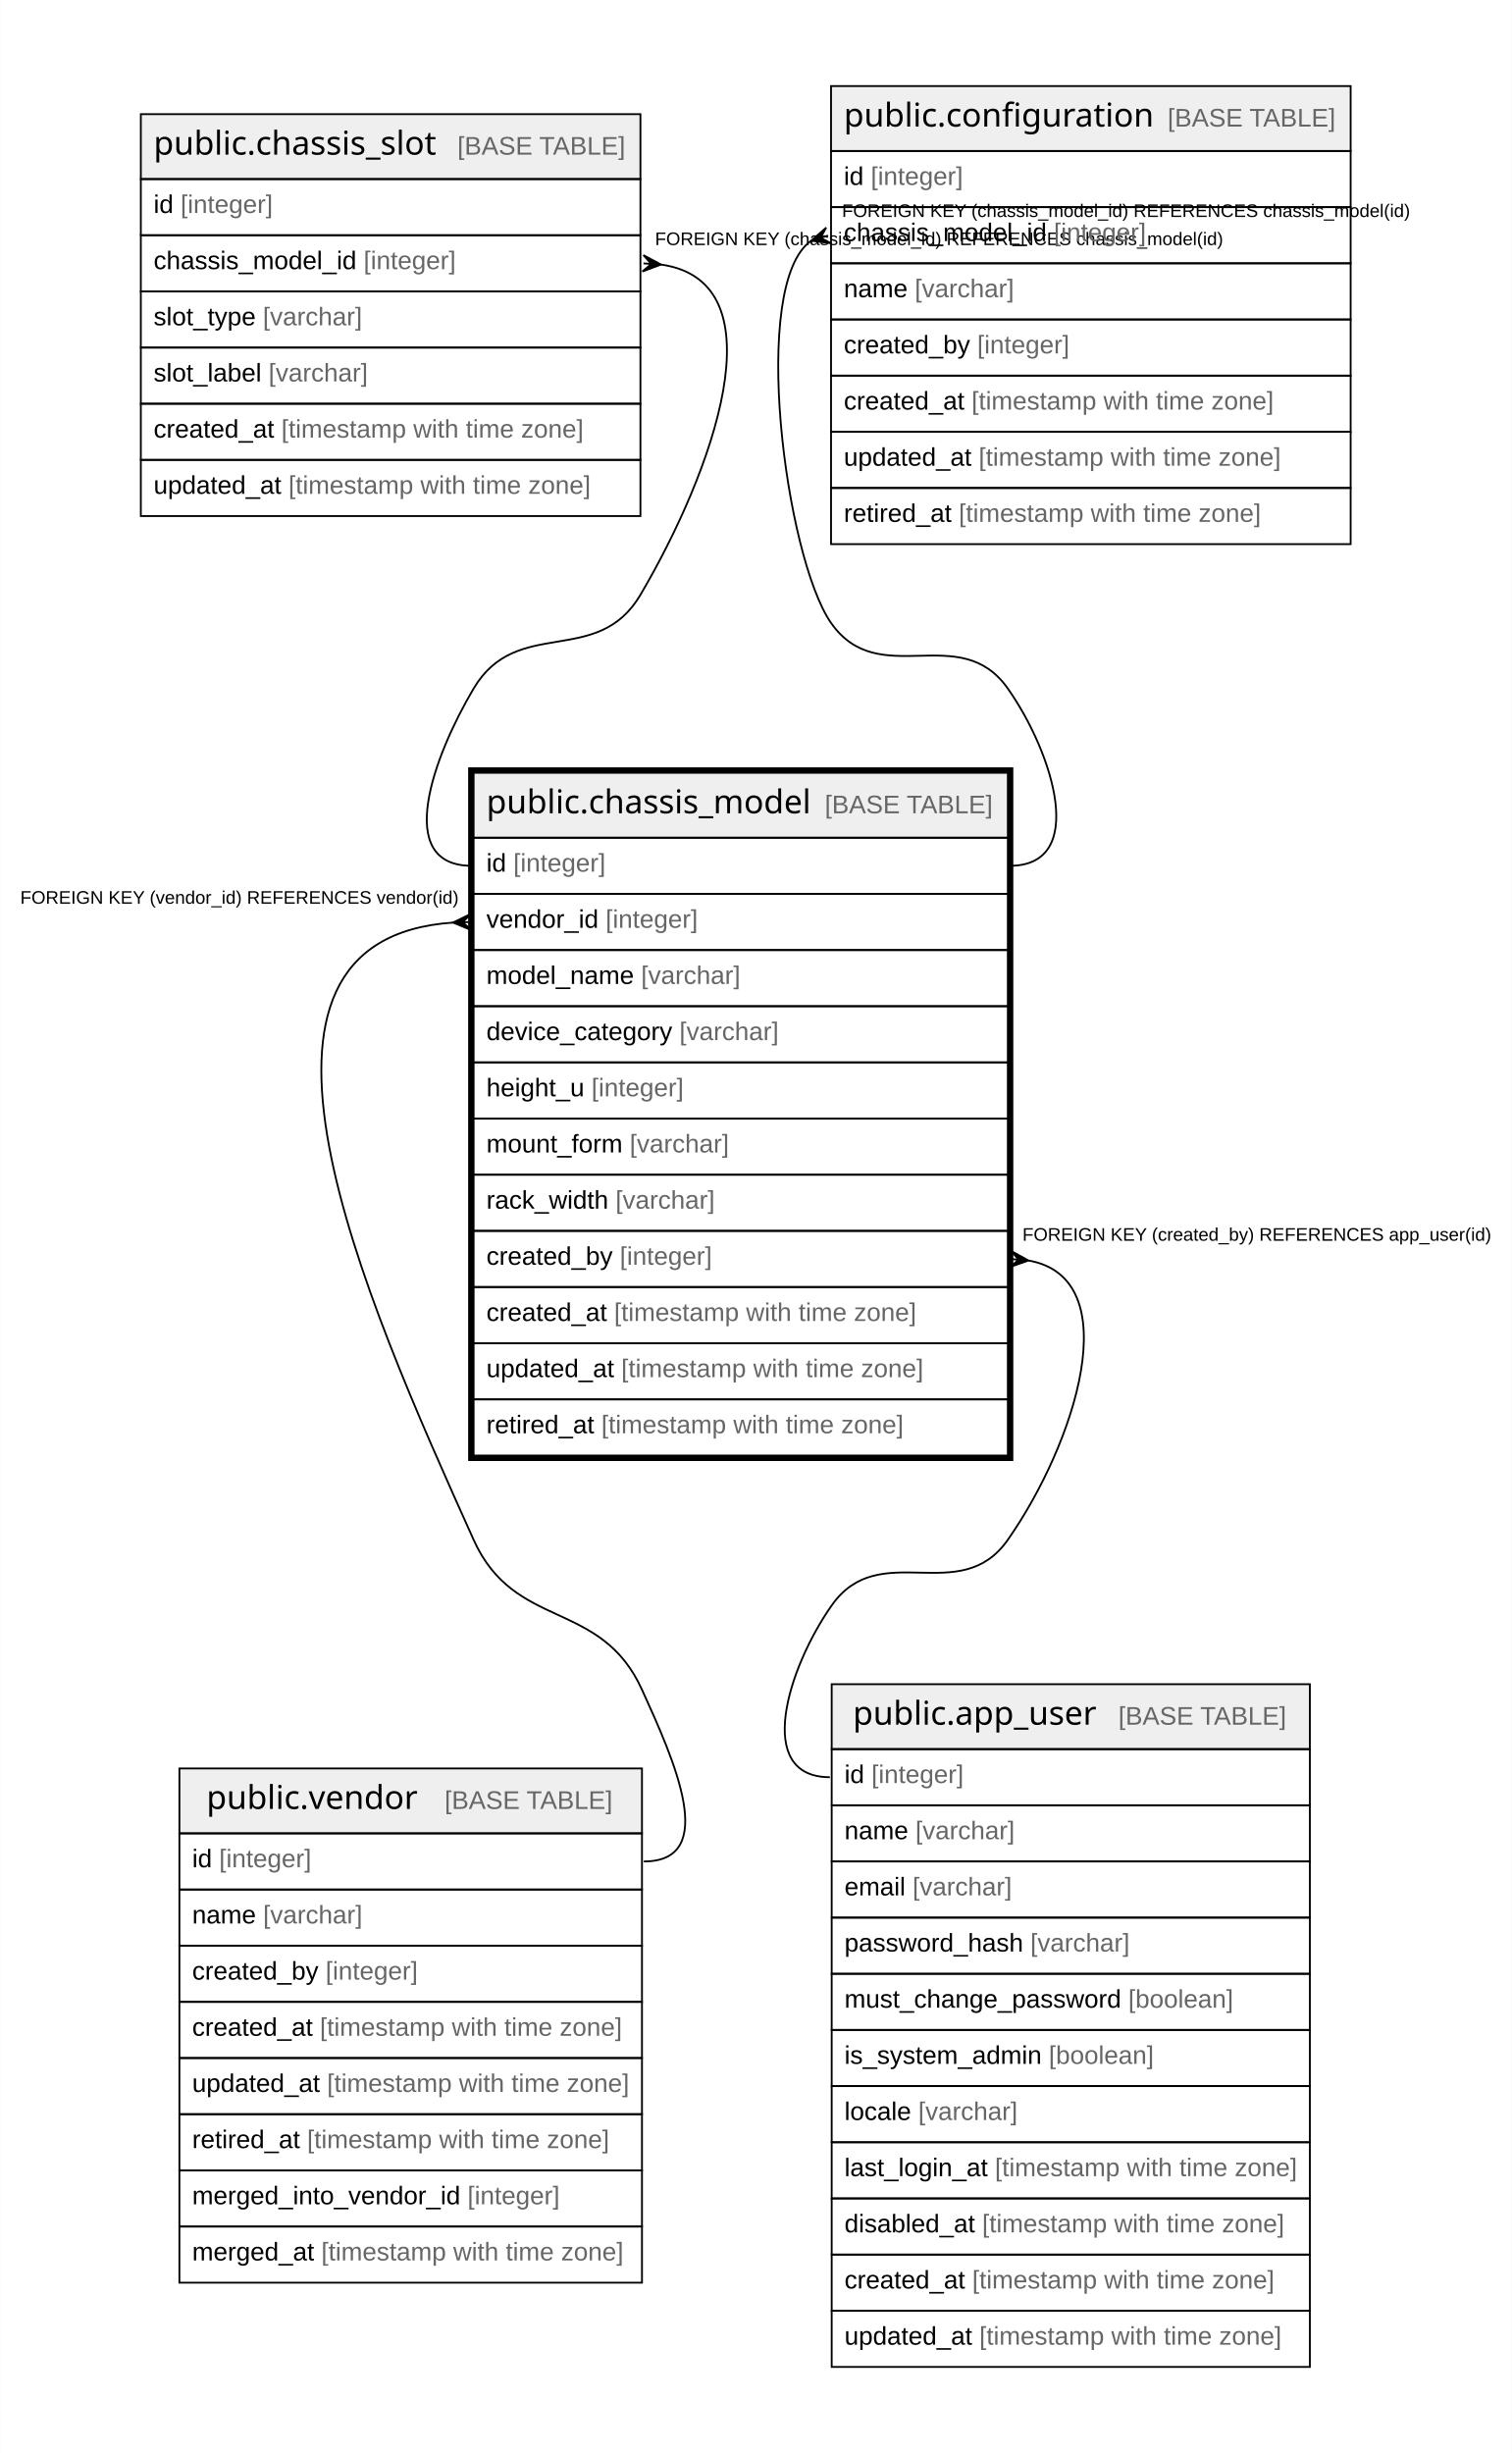
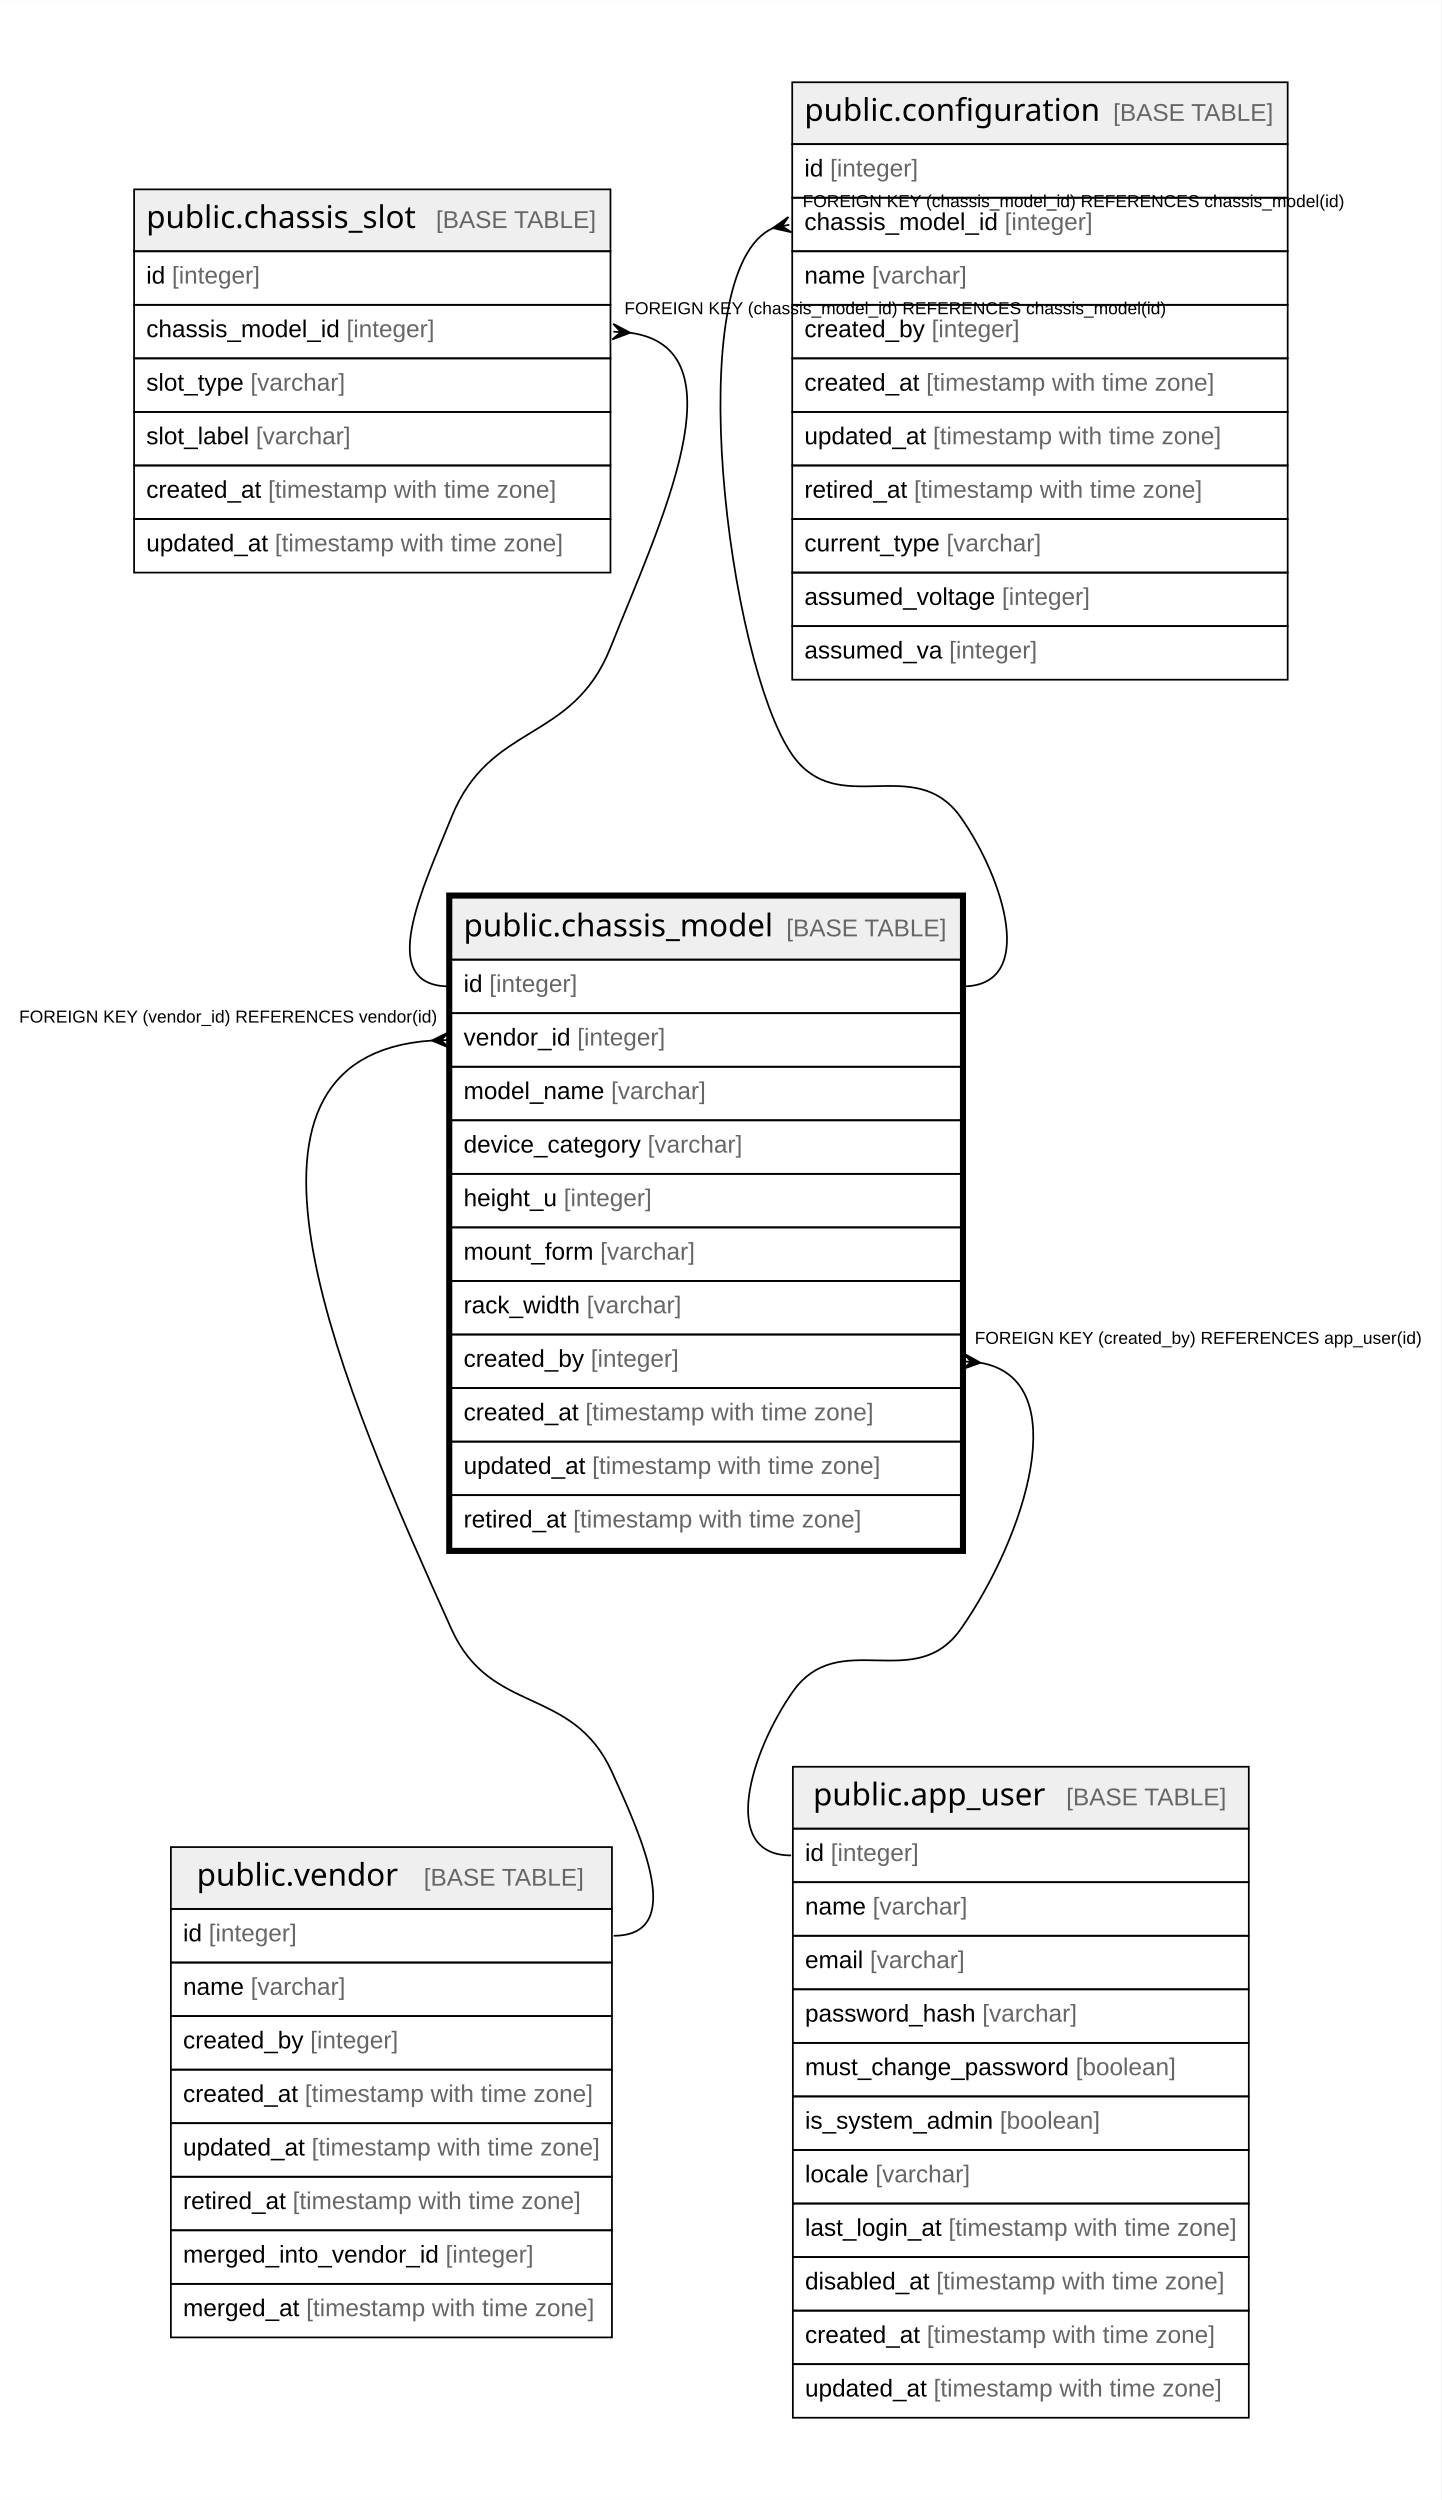
- <svg xmlns="http://www.w3.org/2000/svg" width="829pt" height="1345pt" viewBox="0.00 0.00 828.90 1345.20">
-   <g id="graph0" class="graph" transform="scale(1 1) rotate(0) translate(4 1341.2)">
-     <polygon fill="white" stroke="none" points="-4,4 -4,-1341.2 824.9,-1341.2 824.9,4 -4,4" />
+ <svg xmlns="http://www.w3.org/2000/svg" width="829pt" height="1438pt" viewBox="0.00 0.00 828.90 1437.60">
+   <g id="graph0" class="graph" transform="scale(1 1) rotate(0) translate(4 1433.6)">
+     <polygon fill="white" stroke="none" points="-4,4 -4,-1433.6 824.9,-1433.6 824.9,4 -4,4" />
    <g id="node1" class="node">
      <polygon fill="#efefef" stroke="none" points="255.62,-881.8 255.62,-917.4 548.59,-917.4 548.59,-881.8 255.62,-881.8" />
      <polygon fill="none" stroke="black" points="255.62,-881.8 255.62,-917.4 548.59,-917.4 548.59,-881.8 255.62,-881.8" />
      <text text-anchor="start" x="262.62" y="-895.2" font-family="Arial Bold" font-size="18.00">public.chassis_model</text>
      <text text-anchor="start" x="417.1" y="-895.2" font-family="Arial" font-size="14.00">    </text>
      <text text-anchor="start" x="448.22" y="-895.2" font-family="Arial" font-size="14.00" fill="#666666">[BASE TABLE]</text>
      <polygon fill="none" stroke="black" points="255.62,-851 255.62,-881.8 548.59,-881.8 548.59,-851 255.62,-851" />
      <text text-anchor="start" x="262.62" y="-863.2" font-family="Arial" font-size="14.00">id </text>
      <text text-anchor="start" x="277.41" y="-863.2" font-family="Arial" font-size="14.00" fill="#666666">[integer]</text>
      <polygon fill="none" stroke="black" points="255.62,-820.2 255.62,-851 548.59,-851 548.59,-820.2 255.62,-820.2" />
      <text text-anchor="start" x="262.62" y="-832.4" font-family="Arial" font-size="14.00">vendor_id </text>
      <text text-anchor="start" x="328" y="-832.4" font-family="Arial" font-size="14.00" fill="#666666">[integer]</text>
      <polygon fill="none" stroke="black" points="255.62,-789.4 255.62,-820.2 548.59,-820.2 548.59,-789.4 255.62,-789.4" />
      <text text-anchor="start" x="262.62" y="-801.6" font-family="Arial" font-size="14.00">model_name </text>
      <text text-anchor="start" x="347.45" y="-801.6" font-family="Arial" font-size="14.00" fill="#666666">[varchar]</text>
      <polygon fill="none" stroke="black" points="255.62,-758.6 255.62,-789.4 548.59,-789.4 548.59,-758.6 255.62,-758.6" />
      <text text-anchor="start" x="262.62" y="-770.8" font-family="Arial" font-size="14.00">device_category </text>
      <text text-anchor="start" x="368.47" y="-770.8" font-family="Arial" font-size="14.00" fill="#666666">[varchar]</text>
      <polygon fill="none" stroke="black" points="255.62,-727.8 255.62,-758.6 548.59,-758.6 548.59,-727.8 255.62,-727.8" />
      <text text-anchor="start" x="262.62" y="-740" font-family="Arial" font-size="14.00">height_u </text>
      <text text-anchor="start" x="320.23" y="-740" font-family="Arial" font-size="14.00" fill="#666666">[integer]</text>
      <polygon fill="none" stroke="black" points="255.62,-697 255.62,-727.8 548.59,-727.8 548.59,-697 255.62,-697" />
      <text text-anchor="start" x="262.62" y="-709.2" font-family="Arial" font-size="14.00">mount_form </text>
      <text text-anchor="start" x="341.21" y="-709.2" font-family="Arial" font-size="14.00" fill="#666666">[varchar]</text>
      <polygon fill="none" stroke="black" points="255.62,-666.2 255.62,-697 548.59,-697 548.59,-666.2 255.62,-666.2" />
      <text text-anchor="start" x="262.62" y="-678.4" font-family="Arial" font-size="14.00">rack_width </text>
      <text text-anchor="start" x="333.43" y="-678.4" font-family="Arial" font-size="14.00" fill="#666666">[varchar]</text>
      <polygon fill="none" stroke="black" points="255.62,-635.4 255.62,-666.2 548.59,-666.2 548.59,-635.4 255.62,-635.4" />
      <text text-anchor="start" x="262.62" y="-647.6" font-family="Arial" font-size="14.00">created_by </text>
      <text text-anchor="start" x="335.78" y="-647.6" font-family="Arial" font-size="14.00" fill="#666666">[integer]</text>
      <polygon fill="none" stroke="black" points="255.62,-604.6 255.62,-635.4 548.59,-635.4 548.59,-604.6 255.62,-604.6" />
      <text text-anchor="start" x="262.62" y="-616.8" font-family="Arial" font-size="14.00">created_at </text>
      <text text-anchor="start" x="332.67" y="-616.8" font-family="Arial" font-size="14.00" fill="#666666">[timestamp with time zone]</text>
      <polygon fill="none" stroke="black" points="255.62,-573.8 255.62,-604.6 548.59,-604.6 548.59,-573.8 255.62,-573.8" />
      <text text-anchor="start" x="262.62" y="-586" font-family="Arial" font-size="14.00">updated_at </text>
      <text text-anchor="start" x="336.58" y="-586" font-family="Arial" font-size="14.00" fill="#666666">[timestamp with time zone]</text>
      <polygon fill="none" stroke="black" points="255.62,-543 255.62,-573.8 548.59,-573.8 548.59,-543 255.62,-543" />
      <text text-anchor="start" x="262.62" y="-555.2" font-family="Arial" font-size="14.00">retired_at </text>
      <text text-anchor="start" x="325.66" y="-555.2" font-family="Arial" font-size="14.00" fill="#666666">[timestamp with time zone]</text>
      <polygon fill="none" stroke="black" stroke-width="3" points="254.12,-541.5 254.12,-918.9 550.09,-918.9 550.09,-541.5 254.12,-541.5" />
    </g>
    <g id="node4" class="node">
      <polygon fill="#efefef" stroke="none" points="94.27,-335.8 94.27,-371.4 347.95,-371.4 347.95,-335.8 94.27,-335.8" />
      <polygon fill="none" stroke="black" points="94.27,-335.8 94.27,-371.4 347.95,-371.4 347.95,-335.8 94.27,-335.8" />
      <text text-anchor="start" x="109.13" y="-349.2" font-family="Arial Bold" font-size="18.00">public.vendor</text>
      <text text-anchor="start" x="208.6" y="-349.2" font-family="Arial" font-size="14.00">    </text>
      <text text-anchor="start" x="239.72" y="-349.2" font-family="Arial" font-size="14.00" fill="#666666">[BASE TABLE]</text>
      <polygon fill="none" stroke="black" points="94.27,-305 94.27,-335.8 347.95,-335.8 347.95,-305 94.27,-305" />
      <text text-anchor="start" x="101.27" y="-317.2" font-family="Arial" font-size="14.00">id </text>
      <text text-anchor="start" x="116.05" y="-317.2" font-family="Arial" font-size="14.00" fill="#666666">[integer]</text>
      <polygon fill="none" stroke="black" points="94.27,-274.2 94.27,-305 347.95,-305 347.95,-274.2 94.27,-274.2" />
      <text text-anchor="start" x="101.27" y="-286.4" font-family="Arial" font-size="14.00">name </text>
      <text text-anchor="start" x="140.18" y="-286.4" font-family="Arial" font-size="14.00" fill="#666666">[varchar]</text>
      <polygon fill="none" stroke="black" points="94.27,-243.4 94.27,-274.2 347.95,-274.2 347.95,-243.4 94.27,-243.4" />
      <text text-anchor="start" x="101.27" y="-255.6" font-family="Arial" font-size="14.00">created_by </text>
      <text text-anchor="start" x="174.43" y="-255.6" font-family="Arial" font-size="14.00" fill="#666666">[integer]</text>
      <polygon fill="none" stroke="black" points="94.27,-212.6 94.27,-243.4 347.95,-243.4 347.95,-212.6 94.27,-212.6" />
      <text text-anchor="start" x="101.27" y="-224.8" font-family="Arial" font-size="14.00">created_at </text>
      <text text-anchor="start" x="171.31" y="-224.8" font-family="Arial" font-size="14.00" fill="#666666">[timestamp with time zone]</text>
      <polygon fill="none" stroke="black" points="94.27,-181.8 94.27,-212.6 347.95,-212.6 347.95,-181.8 94.27,-181.8" />
      <text text-anchor="start" x="101.27" y="-194" font-family="Arial" font-size="14.00">updated_at </text>
      <text text-anchor="start" x="175.23" y="-194" font-family="Arial" font-size="14.00" fill="#666666">[timestamp with time zone]</text>
      <polygon fill="none" stroke="black" points="94.27,-151 94.27,-181.8 347.95,-181.8 347.95,-151 94.27,-151" />
      <text text-anchor="start" x="101.27" y="-163.2" font-family="Arial" font-size="14.00">retired_at </text>
      <text text-anchor="start" x="164.3" y="-163.2" font-family="Arial" font-size="14.00" fill="#666666">[timestamp with time zone]</text>
      <polygon fill="none" stroke="black" points="94.27,-120.2 94.27,-151 347.95,-151 347.95,-120.2 94.27,-120.2" />
      <text text-anchor="start" x="101.27" y="-132.4" font-family="Arial" font-size="14.00">merged_into_vendor_id </text>
      <text text-anchor="start" x="252.26" y="-132.4" font-family="Arial" font-size="14.00" fill="#666666">[integer]</text>
      <polygon fill="none" stroke="black" points="94.27,-89.4 94.27,-120.2 347.95,-120.2 347.95,-89.4 94.27,-89.4" />
      <text text-anchor="start" x="101.27" y="-101.6" font-family="Arial" font-size="14.00">merged_at </text>
      <text text-anchor="start" x="172.09" y="-101.6" font-family="Arial" font-size="14.00" fill="#666666">[timestamp with time zone]</text>
    </g>
    <g id="edge3" class="edge">
      <path fill="none" stroke="black" d="M244.43,-835.27C108.24,-826.19 195.24,-630.88 255.62,-496.8 278.18,-446.71 325.2,-464.61 347.95,-414.6 365.29,-376.49 390.82,-320.4 348.95,-320.4" />
      <polygon fill="black" stroke="black" points="244.3,-835.27 254.15,-840.09 249.63,-835.44 253.96,-835.58 253.96,-835.58 253.96,-835.58 249.63,-835.44 254.44,-831.09 244.3,-835.27" />
      <text text-anchor="start" x="7" y="-845.6" font-family="Arial" font-size="10.00">FOREIGN KEY (vendor_id) REFERENCES vendor(id)</text>
    </g>
    <g id="node5" class="node">
      <polygon fill="#efefef" stroke="none" points="451.99,-382 451.99,-417.6 714.22,-417.6 714.22,-382 451.99,-382" />
      <polygon fill="none" stroke="black" points="451.99,-382 451.99,-417.6 714.22,-417.6 714.22,-382 451.99,-382" />
      <text text-anchor="start" x="463.63" y="-395.4" font-family="Arial Bold" font-size="18.00">public.app_user</text>
      <text text-anchor="start" x="578.1" y="-395.4" font-family="Arial" font-size="14.00">    </text>
      <text text-anchor="start" x="609.21" y="-395.4" font-family="Arial" font-size="14.00" fill="#666666">[BASE TABLE]</text>
      <polygon fill="none" stroke="black" points="451.99,-351.2 451.99,-382 714.22,-382 714.22,-351.2 451.99,-351.2" />
      <text text-anchor="start" x="458.99" y="-363.4" font-family="Arial" font-size="14.00">id </text>
      <text text-anchor="start" x="473.78" y="-363.4" font-family="Arial" font-size="14.00" fill="#666666">[integer]</text>
      <polygon fill="none" stroke="black" points="451.99,-320.4 451.99,-351.2 714.22,-351.2 714.22,-320.4 451.99,-320.4" />
      <text text-anchor="start" x="458.99" y="-332.6" font-family="Arial" font-size="14.00">name </text>
      <text text-anchor="start" x="497.9" y="-332.6" font-family="Arial" font-size="14.00" fill="#666666">[varchar]</text>
      <polygon fill="none" stroke="black" points="451.99,-289.6 451.99,-320.4 714.22,-320.4 714.22,-289.6 451.99,-289.6" />
      <text text-anchor="start" x="458.99" y="-301.8" font-family="Arial" font-size="14.00">email </text>
      <text text-anchor="start" x="496.34" y="-301.8" font-family="Arial" font-size="14.00" fill="#666666">[varchar]</text>
      <polygon fill="none" stroke="black" points="451.99,-258.8 451.99,-289.6 714.22,-289.6 714.22,-258.8 451.99,-258.8" />
      <text text-anchor="start" x="458.99" y="-271" font-family="Arial" font-size="14.00">password_hash </text>
      <text text-anchor="start" x="560.95" y="-271" font-family="Arial" font-size="14.00" fill="#666666">[varchar]</text>
      <polygon fill="none" stroke="black" points="451.99,-228 451.99,-258.8 714.22,-258.8 714.22,-228 451.99,-228" />
      <text text-anchor="start" x="458.99" y="-240.2" font-family="Arial" font-size="14.00">must_change_password </text>
      <text text-anchor="start" x="614.64" y="-240.2" font-family="Arial" font-size="14.00" fill="#666666">[boolean]</text>
      <polygon fill="none" stroke="black" points="451.99,-197.2 451.99,-228 714.22,-228 714.22,-197.2 451.99,-197.2" />
      <text text-anchor="start" x="458.99" y="-209.4" font-family="Arial" font-size="14.00">is_system_admin </text>
      <text text-anchor="start" x="571.04" y="-209.4" font-family="Arial" font-size="14.00" fill="#666666">[boolean]</text>
      <polygon fill="none" stroke="black" points="451.99,-166.4 451.99,-197.2 714.22,-197.2 714.22,-166.4 451.99,-166.4" />
      <text text-anchor="start" x="458.99" y="-178.6" font-family="Arial" font-size="14.00">locale </text>
      <text text-anchor="start" x="499.46" y="-178.6" font-family="Arial" font-size="14.00" fill="#666666">[varchar]</text>
      <polygon fill="none" stroke="black" points="451.99,-135.6 451.99,-166.4 714.22,-166.4 714.22,-135.6 451.99,-135.6" />
      <text text-anchor="start" x="458.99" y="-147.8" font-family="Arial" font-size="14.00">last_login_at </text>
      <text text-anchor="start" x="541.5" y="-147.8" font-family="Arial" font-size="14.00" fill="#666666">[timestamp with time zone]</text>
      <polygon fill="none" stroke="black" points="451.99,-104.8 451.99,-135.6 714.22,-135.6 714.22,-104.8 451.99,-104.8" />
      <text text-anchor="start" x="458.99" y="-117" font-family="Arial" font-size="14.00">disabled_at </text>
      <text text-anchor="start" x="534.5" y="-117" font-family="Arial" font-size="14.00" fill="#666666">[timestamp with time zone]</text>
      <polygon fill="none" stroke="black" points="451.99,-74 451.99,-104.8 714.22,-104.8 714.22,-74 451.99,-74" />
      <text text-anchor="start" x="458.99" y="-86.2" font-family="Arial" font-size="14.00">created_at </text>
      <text text-anchor="start" x="529.04" y="-86.2" font-family="Arial" font-size="14.00" fill="#666666">[timestamp with time zone]</text>
      <polygon fill="none" stroke="black" points="451.99,-43.2 451.99,-74 714.22,-74 714.22,-43.2 451.99,-43.2" />
      <text text-anchor="start" x="458.99" y="-55.4" font-family="Arial" font-size="14.00">updated_at </text>
      <text text-anchor="start" x="532.95" y="-55.4" font-family="Arial" font-size="14.00" fill="#666666">[timestamp with time zone]</text>
    </g>
    <g id="edge4" class="edge">
      <path fill="none" stroke="black" d="M559.95,-649.94C614.7,-640.22 585.67,-549.82 548.59,-496.8 522.33,-459.25 478.33,-498.29 451.99,-460.8 427.93,-426.54 409.13,-366.6 450.99,-366.6" />
      <polygon fill="black" stroke="black" points="559.89,-649.95 549.55,-646.29 554.57,-650.39 550.26,-650.74 550.26,-650.74 550.26,-650.74 554.57,-650.39 550.29,-655.26 559.89,-649.95" />
      <text text-anchor="start" x="556.59" y="-660.8" font-family="Arial" font-size="10.00">FOREIGN KEY (created_by) REFERENCES app_user(id)</text>
    </g>
    <g id="node2" class="node">
-       <polygon fill="#efefef" stroke="none" points="73.12,-1243 73.12,-1278.6 347.1,-1278.6 347.1,-1243 73.12,-1243" />
-       <polygon fill="none" stroke="black" points="73.12,-1243 73.12,-1278.6 347.1,-1278.6 347.1,-1243 73.12,-1243" />
-       <text text-anchor="start" x="80.12" y="-1256.4" font-family="Arial Bold" font-size="18.00">public.chassis_slot</text>
-       <text text-anchor="start" x="215.61" y="-1256.4" font-family="Arial" font-size="14.00">    </text>
-       <text text-anchor="start" x="246.73" y="-1256.4" font-family="Arial" font-size="14.00" fill="#666666">[BASE TABLE]</text>
-       <polygon fill="none" stroke="black" points="73.12,-1212.2 73.12,-1243 347.1,-1243 347.1,-1212.2 73.12,-1212.2" />
-       <text text-anchor="start" x="80.12" y="-1224.4" font-family="Arial" font-size="14.00">id </text>
-       <text text-anchor="start" x="94.9" y="-1224.4" font-family="Arial" font-size="14.00" fill="#666666">[integer]</text>
-       <polygon fill="none" stroke="black" points="73.12,-1181.4 73.12,-1212.2 347.1,-1212.2 347.1,-1181.4 73.12,-1181.4" />
-       <text text-anchor="start" x="80.12" y="-1193.6" font-family="Arial" font-size="14.00">chassis_model_id </text>
-       <text text-anchor="start" x="195.29" y="-1193.6" font-family="Arial" font-size="14.00" fill="#666666">[integer]</text>
-       <polygon fill="none" stroke="black" points="73.12,-1150.6 73.12,-1181.4 347.1,-1181.4 347.1,-1150.6 73.12,-1150.6" />
-       <text text-anchor="start" x="80.12" y="-1162.8" font-family="Arial" font-size="14.00">slot_type </text>
-       <text text-anchor="start" x="140.04" y="-1162.8" font-family="Arial" font-size="14.00" fill="#666666">[varchar]</text>
-       <polygon fill="none" stroke="black" points="73.12,-1119.8 73.12,-1150.6 347.1,-1150.6 347.1,-1119.8 73.12,-1119.8" />
-       <text text-anchor="start" x="80.12" y="-1132" font-family="Arial" font-size="14.00">slot_label </text>
-       <text text-anchor="start" x="143.16" y="-1132" font-family="Arial" font-size="14.00" fill="#666666">[varchar]</text>
-       <polygon fill="none" stroke="black" points="73.12,-1089 73.12,-1119.8 347.1,-1119.8 347.1,-1089 73.12,-1089" />
-       <text text-anchor="start" x="80.12" y="-1101.2" font-family="Arial" font-size="14.00">created_at </text>
-       <text text-anchor="start" x="150.17" y="-1101.2" font-family="Arial" font-size="14.00" fill="#666666">[timestamp with time zone]</text>
-       <polygon fill="none" stroke="black" points="73.12,-1058.2 73.12,-1089 347.1,-1089 347.1,-1058.2 73.12,-1058.2" />
-       <text text-anchor="start" x="80.12" y="-1070.4" font-family="Arial" font-size="14.00">updated_at </text>
-       <text text-anchor="start" x="154.08" y="-1070.4" font-family="Arial" font-size="14.00" fill="#666666">[timestamp with time zone]</text>
+       <polygon fill="#efefef" stroke="none" points="73.12,-1289.2 73.12,-1324.8 347.1,-1324.8 347.1,-1289.2 73.12,-1289.2" />
+       <polygon fill="none" stroke="black" points="73.12,-1289.2 73.12,-1324.8 347.1,-1324.8 347.1,-1289.2 73.12,-1289.2" />
+       <text text-anchor="start" x="80.12" y="-1302.6" font-family="Arial Bold" font-size="18.00">public.chassis_slot</text>
+       <text text-anchor="start" x="215.61" y="-1302.6" font-family="Arial" font-size="14.00">    </text>
+       <text text-anchor="start" x="246.73" y="-1302.6" font-family="Arial" font-size="14.00" fill="#666666">[BASE TABLE]</text>
+       <polygon fill="none" stroke="black" points="73.12,-1258.4 73.12,-1289.2 347.1,-1289.2 347.1,-1258.4 73.12,-1258.4" />
+       <text text-anchor="start" x="80.12" y="-1270.6" font-family="Arial" font-size="14.00">id </text>
+       <text text-anchor="start" x="94.9" y="-1270.6" font-family="Arial" font-size="14.00" fill="#666666">[integer]</text>
+       <polygon fill="none" stroke="black" points="73.12,-1227.6 73.12,-1258.4 347.1,-1258.4 347.1,-1227.6 73.12,-1227.6" />
+       <text text-anchor="start" x="80.12" y="-1239.8" font-family="Arial" font-size="14.00">chassis_model_id </text>
+       <text text-anchor="start" x="195.29" y="-1239.8" font-family="Arial" font-size="14.00" fill="#666666">[integer]</text>
+       <polygon fill="none" stroke="black" points="73.12,-1196.8 73.12,-1227.6 347.1,-1227.6 347.1,-1196.8 73.12,-1196.8" />
+       <text text-anchor="start" x="80.12" y="-1209" font-family="Arial" font-size="14.00">slot_type </text>
+       <text text-anchor="start" x="140.04" y="-1209" font-family="Arial" font-size="14.00" fill="#666666">[varchar]</text>
+       <polygon fill="none" stroke="black" points="73.12,-1166 73.12,-1196.8 347.1,-1196.8 347.1,-1166 73.12,-1166" />
+       <text text-anchor="start" x="80.12" y="-1178.2" font-family="Arial" font-size="14.00">slot_label </text>
+       <text text-anchor="start" x="143.16" y="-1178.2" font-family="Arial" font-size="14.00" fill="#666666">[varchar]</text>
+       <polygon fill="none" stroke="black" points="73.12,-1135.2 73.12,-1166 347.1,-1166 347.1,-1135.2 73.12,-1135.2" />
+       <text text-anchor="start" x="80.12" y="-1147.4" font-family="Arial" font-size="14.00">created_at </text>
+       <text text-anchor="start" x="150.17" y="-1147.4" font-family="Arial" font-size="14.00" fill="#666666">[timestamp with time zone]</text>
+       <polygon fill="none" stroke="black" points="73.12,-1104.4 73.12,-1135.2 347.1,-1135.2 347.1,-1104.4 73.12,-1104.4" />
+       <text text-anchor="start" x="80.12" y="-1116.6" font-family="Arial" font-size="14.00">updated_at </text>
+       <text text-anchor="start" x="154.08" y="-1116.6" font-family="Arial" font-size="14.00" fill="#666666">[timestamp with time zone]</text>
    </g>
    <g id="edge1" class="edge">
-       <path fill="none" stroke="black" d="M358.26,-1196.13C425.23,-1186.81 386.26,-1081.5 347.1,-1015 323.44,-974.82 279.38,-1003.73 255.62,-963.6 233.61,-926.42 211.42,-866.4 254.62,-866.4" />
-       <polygon fill="black" stroke="black" points="358.41,-1196.13 348.14,-1192.29 353.09,-1196.47 348.77,-1196.76 348.77,-1196.76 348.77,-1196.76 353.09,-1196.47 348.73,-1201.27 358.41,-1196.13" />
-       <text text-anchor="start" x="355.1" y="-1206.8" font-family="Arial" font-size="10.00">FOREIGN KEY (chassis_model_id) REFERENCES chassis_model(id)</text>
+       <path fill="none" stroke="black" d="M358.2,-1242.37C424.28,-1233.47 375.67,-1132.89 347.1,-1061.2 325.09,-1005.97 277.77,-1018.77 255.62,-963.6 239.53,-923.51 211.42,-866.4 254.62,-866.4" />
+       <polygon fill="black" stroke="black" points="358.41,-1242.35 348.15,-1238.49 353.09,-1242.69 348.77,-1242.96 348.77,-1242.96 348.77,-1242.96 353.09,-1242.69 348.71,-1247.47 358.41,-1242.35" />
+       <text text-anchor="start" x="355.1" y="-1253" font-family="Arial" font-size="10.00">FOREIGN KEY (chassis_model_id) REFERENCES chassis_model(id)</text>
    </g>
    <g id="node3" class="node">
-       <polygon fill="#efefef" stroke="none" points="451.63,-1258.4 451.63,-1294 736.58,-1294 736.58,-1258.4 451.63,-1258.4" />
-       <polygon fill="none" stroke="black" points="451.63,-1258.4 451.63,-1294 736.58,-1294 736.58,-1258.4 451.63,-1258.4" />
-       <text text-anchor="start" x="458.63" y="-1271.8" font-family="Arial Bold" font-size="18.00">public.configuration</text>
-       <text text-anchor="start" x="605.09" y="-1271.8" font-family="Arial" font-size="14.00">    </text>
-       <text text-anchor="start" x="636.21" y="-1271.8" font-family="Arial" font-size="14.00" fill="#666666">[BASE TABLE]</text>
+       <polygon fill="#efefef" stroke="none" points="451.63,-1350.8 451.63,-1386.4 736.58,-1386.4 736.58,-1350.8 451.63,-1350.8" />
+       <polygon fill="none" stroke="black" points="451.63,-1350.8 451.63,-1386.4 736.58,-1386.4 736.58,-1350.8 451.63,-1350.8" />
+       <text text-anchor="start" x="458.63" y="-1364.2" font-family="Arial Bold" font-size="18.00">public.configuration</text>
+       <text text-anchor="start" x="605.09" y="-1364.2" font-family="Arial" font-size="14.00">    </text>
+       <text text-anchor="start" x="636.21" y="-1364.2" font-family="Arial" font-size="14.00" fill="#666666">[BASE TABLE]</text>
+       <polygon fill="none" stroke="black" points="451.63,-1320 451.63,-1350.8 736.58,-1350.8 736.58,-1320 451.63,-1320" />
+       <text text-anchor="start" x="458.63" y="-1332.2" font-family="Arial" font-size="14.00">id </text>
+       <text text-anchor="start" x="473.42" y="-1332.2" font-family="Arial" font-size="14.00" fill="#666666">[integer]</text>
+       <polygon fill="none" stroke="black" points="451.63,-1289.2 451.63,-1320 736.58,-1320 736.58,-1289.2 451.63,-1289.2" />
+       <text text-anchor="start" x="458.63" y="-1301.4" font-family="Arial" font-size="14.00">chassis_model_id </text>
+       <text text-anchor="start" x="573.8" y="-1301.4" font-family="Arial" font-size="14.00" fill="#666666">[integer]</text>
+       <polygon fill="none" stroke="black" points="451.63,-1258.4 451.63,-1289.2 736.58,-1289.2 736.58,-1258.4 451.63,-1258.4" />
+       <text text-anchor="start" x="458.63" y="-1270.6" font-family="Arial" font-size="14.00">name </text>
+       <text text-anchor="start" x="497.54" y="-1270.6" font-family="Arial" font-size="14.00" fill="#666666">[varchar]</text>
      <polygon fill="none" stroke="black" points="451.63,-1227.6 451.63,-1258.4 736.58,-1258.4 736.58,-1227.6 451.63,-1227.6" />
-       <text text-anchor="start" x="458.63" y="-1239.8" font-family="Arial" font-size="14.00">id </text>
-       <text text-anchor="start" x="473.42" y="-1239.8" font-family="Arial" font-size="14.00" fill="#666666">[integer]</text>
+       <text text-anchor="start" x="458.63" y="-1239.8" font-family="Arial" font-size="14.00">created_by </text>
+       <text text-anchor="start" x="531.79" y="-1239.8" font-family="Arial" font-size="14.00" fill="#666666">[integer]</text>
      <polygon fill="none" stroke="black" points="451.63,-1196.8 451.63,-1227.6 736.58,-1227.6 736.58,-1196.8 451.63,-1196.8" />
-       <text text-anchor="start" x="458.63" y="-1209" font-family="Arial" font-size="14.00">chassis_model_id </text>
-       <text text-anchor="start" x="573.8" y="-1209" font-family="Arial" font-size="14.00" fill="#666666">[integer]</text>
+       <text text-anchor="start" x="458.63" y="-1209" font-family="Arial" font-size="14.00">created_at </text>
+       <text text-anchor="start" x="528.68" y="-1209" font-family="Arial" font-size="14.00" fill="#666666">[timestamp with time zone]</text>
      <polygon fill="none" stroke="black" points="451.63,-1166 451.63,-1196.8 736.58,-1196.8 736.58,-1166 451.63,-1166" />
-       <text text-anchor="start" x="458.63" y="-1178.2" font-family="Arial" font-size="14.00">name </text>
-       <text text-anchor="start" x="497.54" y="-1178.2" font-family="Arial" font-size="14.00" fill="#666666">[varchar]</text>
+       <text text-anchor="start" x="458.63" y="-1178.2" font-family="Arial" font-size="14.00">updated_at </text>
+       <text text-anchor="start" x="532.59" y="-1178.2" font-family="Arial" font-size="14.00" fill="#666666">[timestamp with time zone]</text>
      <polygon fill="none" stroke="black" points="451.63,-1135.2 451.63,-1166 736.58,-1166 736.58,-1135.2 451.63,-1135.2" />
-       <text text-anchor="start" x="458.63" y="-1147.4" font-family="Arial" font-size="14.00">created_by </text>
-       <text text-anchor="start" x="531.79" y="-1147.4" font-family="Arial" font-size="14.00" fill="#666666">[integer]</text>
+       <text text-anchor="start" x="458.63" y="-1147.4" font-family="Arial" font-size="14.00">retired_at </text>
+       <text text-anchor="start" x="521.67" y="-1147.4" font-family="Arial" font-size="14.00" fill="#666666">[timestamp with time zone]</text>
      <polygon fill="none" stroke="black" points="451.63,-1104.4 451.63,-1135.2 736.58,-1135.2 736.58,-1104.4 451.63,-1104.4" />
-       <text text-anchor="start" x="458.63" y="-1116.6" font-family="Arial" font-size="14.00">created_at </text>
-       <text text-anchor="start" x="528.68" y="-1116.6" font-family="Arial" font-size="14.00" fill="#666666">[timestamp with time zone]</text>
+       <text text-anchor="start" x="458.63" y="-1116.6" font-family="Arial" font-size="14.00">current_type </text>
+       <text text-anchor="start" x="540.34" y="-1116.6" font-family="Arial" font-size="14.00" fill="#666666">[varchar]</text>
      <polygon fill="none" stroke="black" points="451.63,-1073.6 451.63,-1104.4 736.58,-1104.4 736.58,-1073.6 451.63,-1073.6" />
-       <text text-anchor="start" x="458.63" y="-1085.8" font-family="Arial" font-size="14.00">updated_at </text>
-       <text text-anchor="start" x="532.59" y="-1085.8" font-family="Arial" font-size="14.00" fill="#666666">[timestamp with time zone]</text>
+       <text text-anchor="start" x="458.63" y="-1085.8" font-family="Arial" font-size="14.00">assumed_voltage </text>
+       <text text-anchor="start" x="572.26" y="-1085.8" font-family="Arial" font-size="14.00" fill="#666666">[integer]</text>
      <polygon fill="none" stroke="black" points="451.63,-1042.8 451.63,-1073.6 736.58,-1073.6 736.58,-1042.8 451.63,-1042.8" />
-       <text text-anchor="start" x="458.63" y="-1055" font-family="Arial" font-size="14.00">retired_at </text>
-       <text text-anchor="start" x="521.67" y="-1055" font-family="Arial" font-size="14.00" fill="#666666">[timestamp with time zone]</text>
+       <text text-anchor="start" x="458.63" y="-1055" font-family="Arial" font-size="14.00">assumed_va </text>
+       <text text-anchor="start" x="541.9" y="-1055" font-family="Arial" font-size="14.00" fill="#666666">[integer]</text>
    </g>
    <g id="edge2" class="edge">
-       <path fill="none" stroke="black" d="M440.78,-1209.16C406.73,-1185.86 426.68,-1035.3 451.63,-999.6 477.97,-961.92 522.15,-1001.2 548.59,-963.6 573.44,-928.26 592.79,-866.4 549.59,-866.4" />
-       <polygon fill="black" stroke="black" points="440.76,-1209.16 448.99,-1216.4 445.85,-1210.73 449.99,-1212 449.99,-1212 449.99,-1212 445.85,-1210.73 451.64,-1207.8 440.76,-1209.16" />
-       <text text-anchor="start" x="457.63" y="-1222.2" font-family="Arial" font-size="10.00">FOREIGN KEY (chassis_model_id) REFERENCES chassis_model(id)</text>
+       <path fill="none" stroke="black" d="M440.71,-1302.58C386.04,-1278.83 414.89,-1052.25 451.63,-999.6 477.94,-961.9 522.15,-1001.2 548.59,-963.6 573.44,-928.26 592.79,-866.4 549.59,-866.4" />
+       <polygon fill="black" stroke="black" points="440.51,-1302.54 449.41,-1308.94 445.73,-1303.6 449.98,-1304.47 449.98,-1304.47 449.98,-1304.47 445.73,-1303.6 451.2,-1300.12 440.51,-1302.54" />
+       <text text-anchor="start" x="457.63" y="-1314.6" font-family="Arial" font-size="10.00">FOREIGN KEY (chassis_model_id) REFERENCES chassis_model(id)</text>
    </g>
  </g>
</svg>
